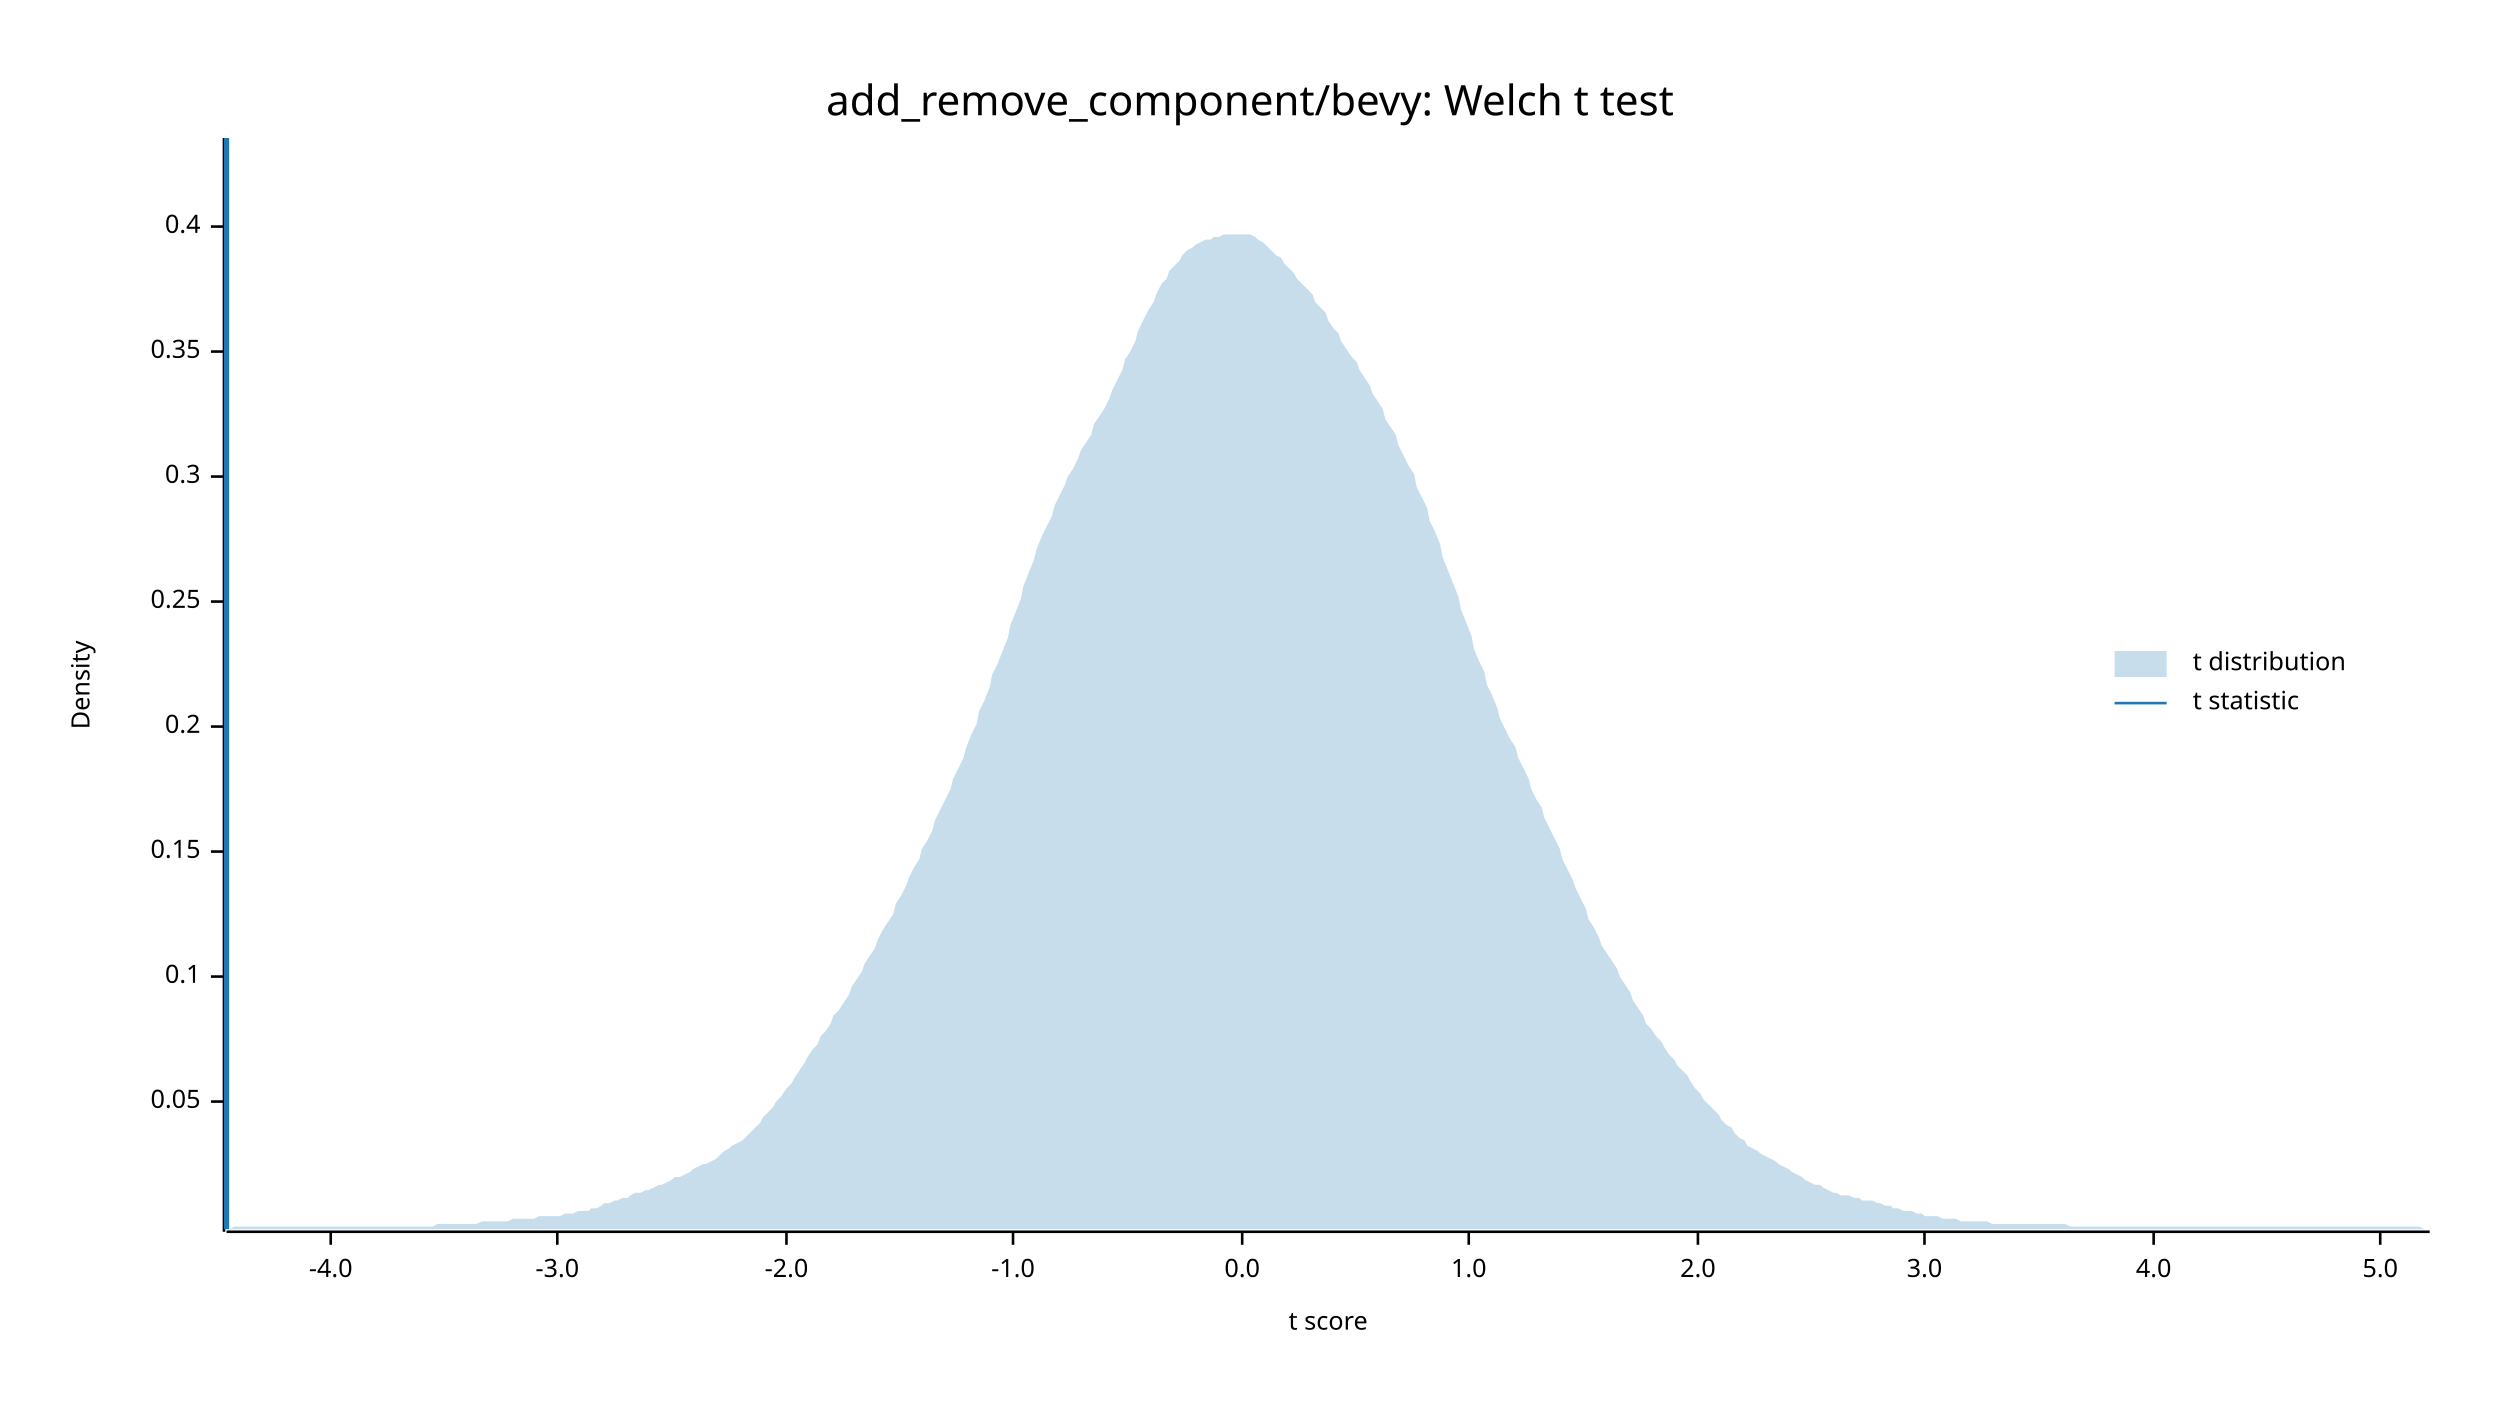
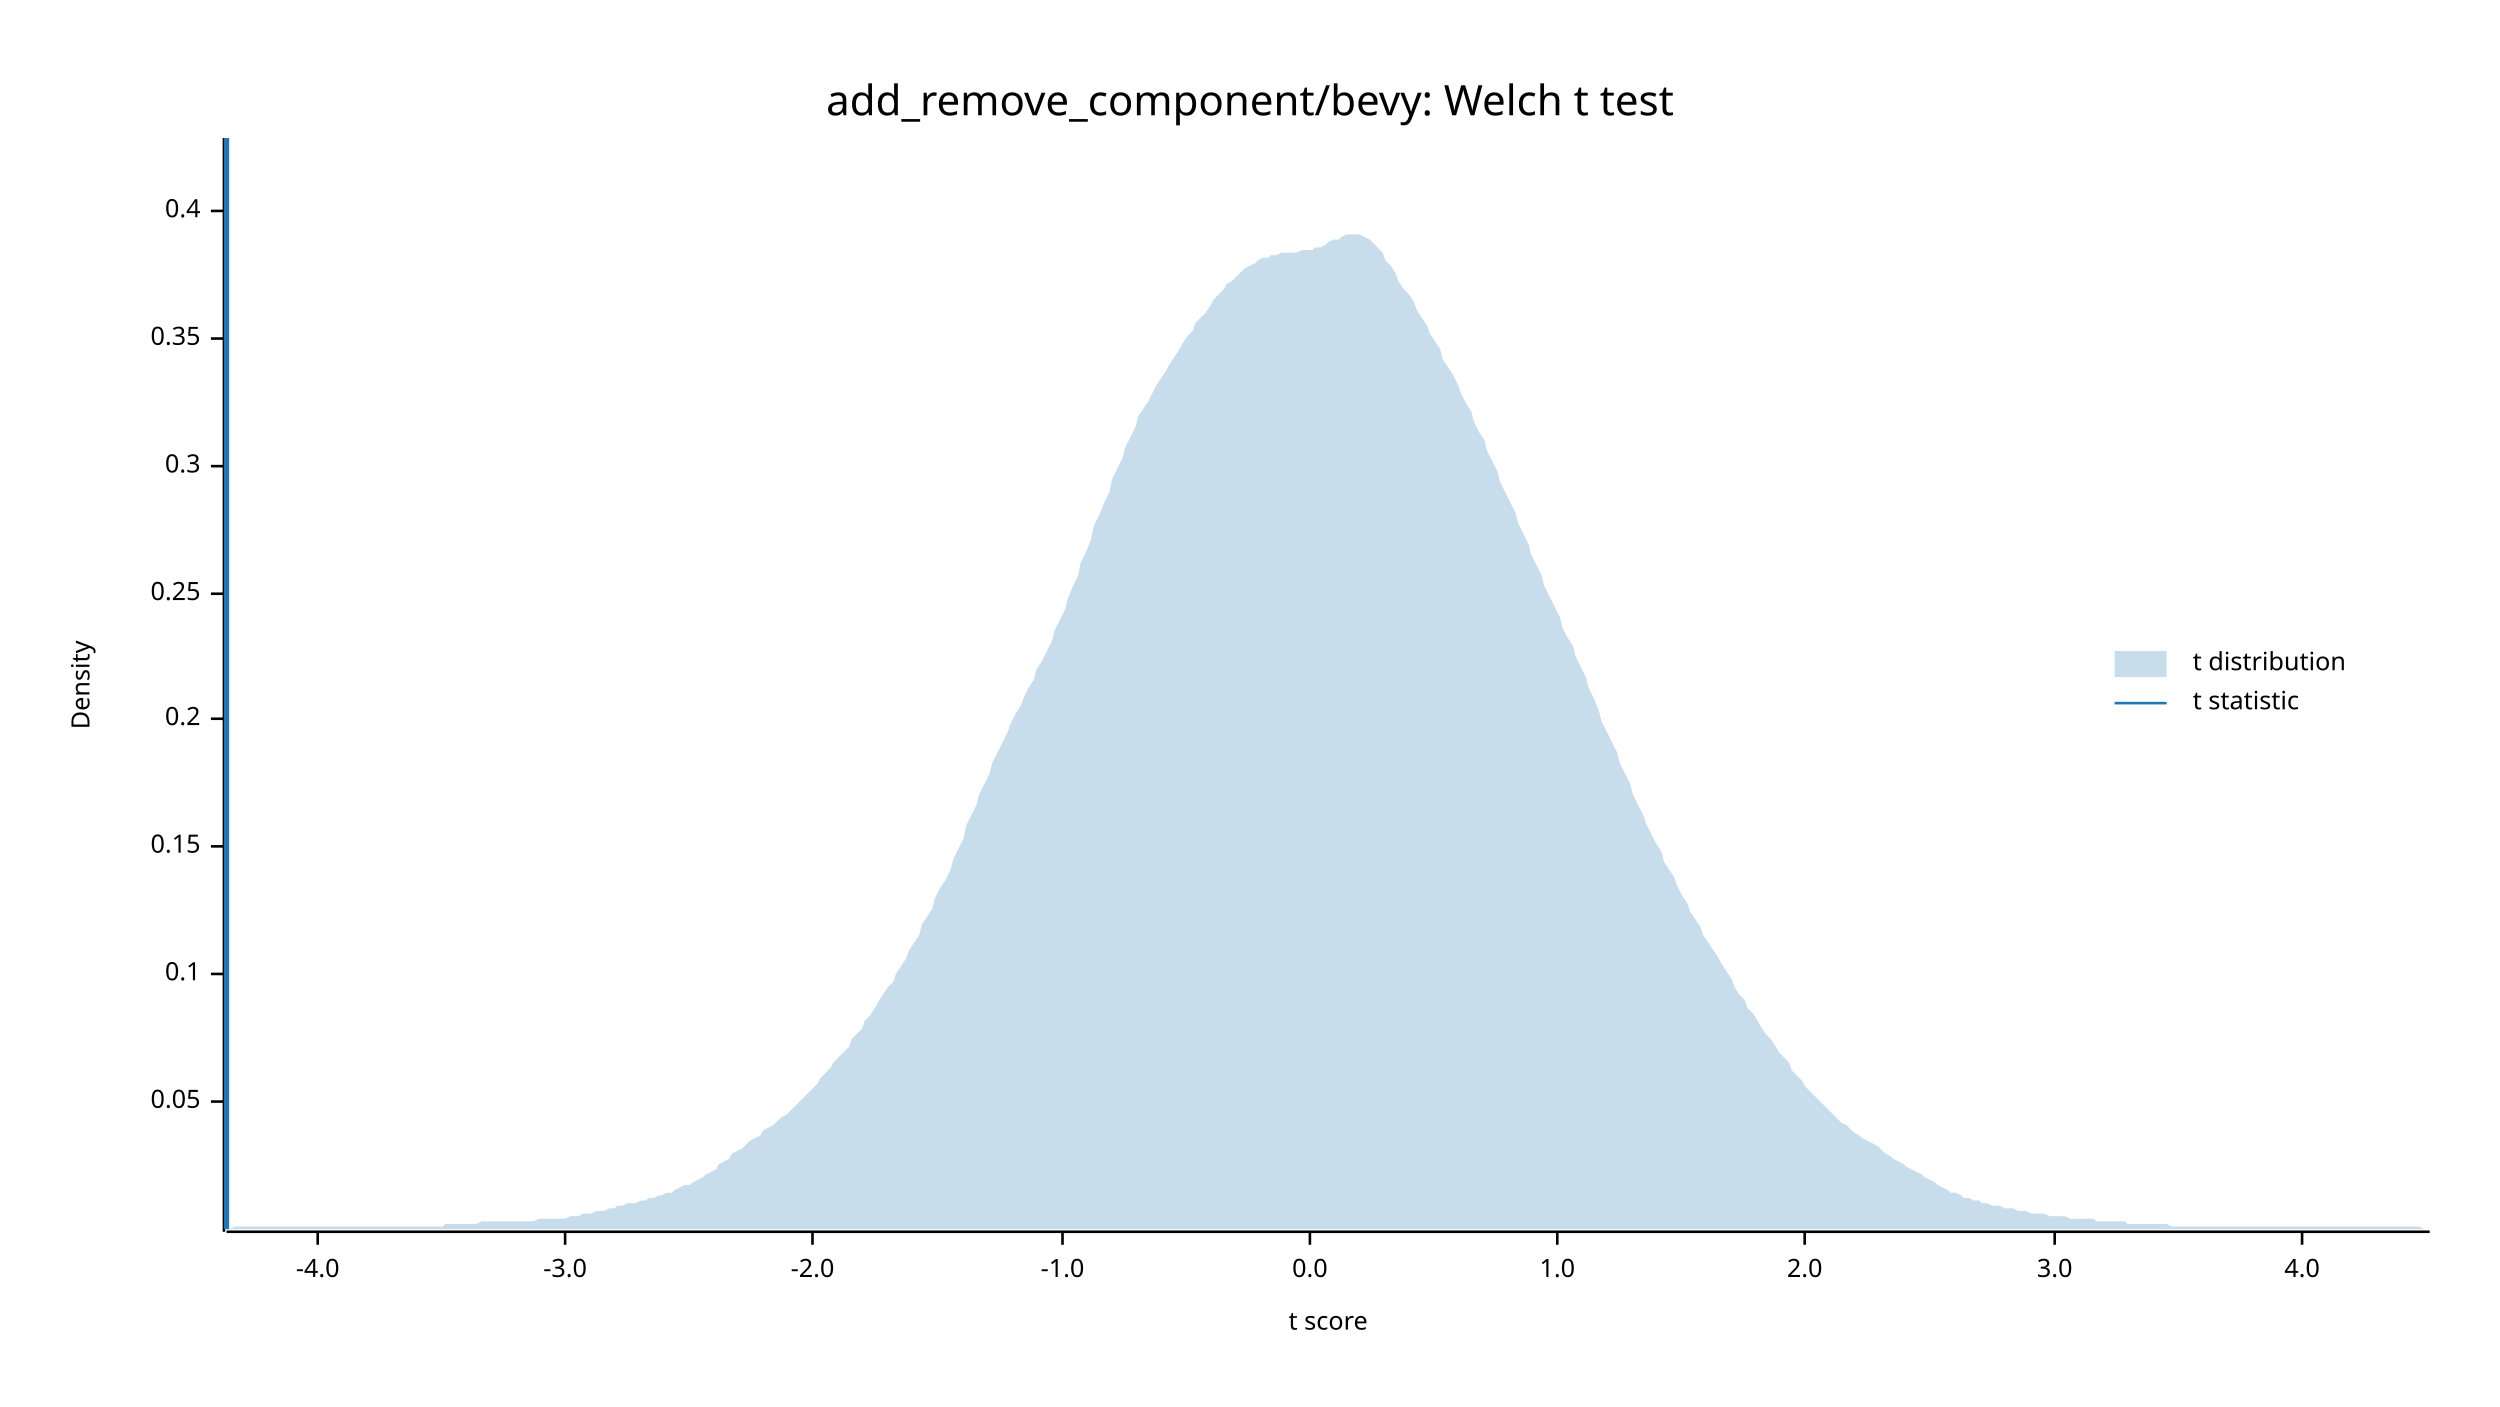
<svg xmlns="http://www.w3.org/2000/svg" width="960" height="540" viewBox="0 0 960 540">
  <text x="480" y="32" dy="0.76em" text-anchor="middle" font-family="sans-serif" font-size="16.129" opacity="1" fill="#000000">
add_remove_component/bevy: Welch t test
</text>
  <text x="27" y="263" dy="0.76em" text-anchor="middle" font-family="sans-serif" font-size="9.677" opacity="1" fill="#000000" transform="rotate(270, 27, 263)">
Density
</text>
  <text x="510" y="513" dy="-0.5ex" text-anchor="middle" font-family="sans-serif" font-size="9.677" opacity="1" fill="#000000">
t score
</text>
  <polyline fill="none" opacity="1" stroke="#000000" stroke-width="1" points="86,53 86,473 " />
  <text x="77" y="423" dy="0.5ex" text-anchor="end" font-family="sans-serif" font-size="9.677" opacity="1" fill="#000000">
0.05
</text>
  <polyline fill="none" opacity="1" stroke="#000000" stroke-width="1" points="81,423 86,423 " />
-   <text x="77" y="375" dy="0.5ex" text-anchor="end" font-family="sans-serif" font-size="9.677" opacity="1" fill="#000000">
+   <text x="77" y="374" dy="0.5ex" text-anchor="end" font-family="sans-serif" font-size="9.677" opacity="1" fill="#000000">
0.1
</text>
-   <polyline fill="none" opacity="1" stroke="#000000" stroke-width="1" points="81,375 86,375 " />
-   <text x="77" y="327" dy="0.5ex" text-anchor="end" font-family="sans-serif" font-size="9.677" opacity="1" fill="#000000">
+   <polyline fill="none" opacity="1" stroke="#000000" stroke-width="1" points="81,374 86,374 " />
+   <text x="77" y="325" dy="0.5ex" text-anchor="end" font-family="sans-serif" font-size="9.677" opacity="1" fill="#000000">
0.15
</text>
-   <polyline fill="none" opacity="1" stroke="#000000" stroke-width="1" points="81,327 86,327 " />
-   <text x="77" y="279" dy="0.5ex" text-anchor="end" font-family="sans-serif" font-size="9.677" opacity="1" fill="#000000">
+   <polyline fill="none" opacity="1" stroke="#000000" stroke-width="1" points="81,325 86,325 " />
+   <text x="77" y="276" dy="0.5ex" text-anchor="end" font-family="sans-serif" font-size="9.677" opacity="1" fill="#000000">
0.2
</text>
-   <polyline fill="none" opacity="1" stroke="#000000" stroke-width="1" points="81,279 86,279 " />
-   <text x="77" y="231" dy="0.5ex" text-anchor="end" font-family="sans-serif" font-size="9.677" opacity="1" fill="#000000">
+   <polyline fill="none" opacity="1" stroke="#000000" stroke-width="1" points="81,276 86,276 " />
+   <text x="77" y="228" dy="0.5ex" text-anchor="end" font-family="sans-serif" font-size="9.677" opacity="1" fill="#000000">
0.25
</text>
-   <polyline fill="none" opacity="1" stroke="#000000" stroke-width="1" points="81,231 86,231 " />
-   <text x="77" y="183" dy="0.5ex" text-anchor="end" font-family="sans-serif" font-size="9.677" opacity="1" fill="#000000">
+   <polyline fill="none" opacity="1" stroke="#000000" stroke-width="1" points="81,228 86,228 " />
+   <text x="77" y="179" dy="0.5ex" text-anchor="end" font-family="sans-serif" font-size="9.677" opacity="1" fill="#000000">
0.3
</text>
-   <polyline fill="none" opacity="1" stroke="#000000" stroke-width="1" points="81,183 86,183 " />
-   <text x="77" y="135" dy="0.5ex" text-anchor="end" font-family="sans-serif" font-size="9.677" opacity="1" fill="#000000">
+   <polyline fill="none" opacity="1" stroke="#000000" stroke-width="1" points="81,179 86,179 " />
+   <text x="77" y="130" dy="0.5ex" text-anchor="end" font-family="sans-serif" font-size="9.677" opacity="1" fill="#000000">
0.35
</text>
-   <polyline fill="none" opacity="1" stroke="#000000" stroke-width="1" points="81,135 86,135 " />
-   <text x="77" y="87" dy="0.5ex" text-anchor="end" font-family="sans-serif" font-size="9.677" opacity="1" fill="#000000">
+   <polyline fill="none" opacity="1" stroke="#000000" stroke-width="1" points="81,130 86,130 " />
+   <text x="77" y="81" dy="0.5ex" text-anchor="end" font-family="sans-serif" font-size="9.677" opacity="1" fill="#000000">
0.4
</text>
-   <polyline fill="none" opacity="1" stroke="#000000" stroke-width="1" points="81,87 86,87 " />
+   <polyline fill="none" opacity="1" stroke="#000000" stroke-width="1" points="81,81 86,81 " />
  <polyline fill="none" opacity="1" stroke="#000000" stroke-width="1" points="87,473 933,473 " />
-   <text x="127" y="483" dy="0.76em" text-anchor="middle" font-family="sans-serif" font-size="9.677" opacity="1" fill="#000000">
+   <text x="122" y="483" dy="0.76em" text-anchor="middle" font-family="sans-serif" font-size="9.677" opacity="1" fill="#000000">
-4.0
</text>
-   <polyline fill="none" opacity="1" stroke="#000000" stroke-width="1" points="127,473 127,478 " />
-   <text x="214" y="483" dy="0.76em" text-anchor="middle" font-family="sans-serif" font-size="9.677" opacity="1" fill="#000000">
+   <polyline fill="none" opacity="1" stroke="#000000" stroke-width="1" points="122,473 122,478 " />
+   <text x="217" y="483" dy="0.76em" text-anchor="middle" font-family="sans-serif" font-size="9.677" opacity="1" fill="#000000">
-3.0
</text>
-   <polyline fill="none" opacity="1" stroke="#000000" stroke-width="1" points="214,473 214,478 " />
-   <text x="302" y="483" dy="0.76em" text-anchor="middle" font-family="sans-serif" font-size="9.677" opacity="1" fill="#000000">
+   <polyline fill="none" opacity="1" stroke="#000000" stroke-width="1" points="217,473 217,478 " />
+   <text x="312" y="483" dy="0.76em" text-anchor="middle" font-family="sans-serif" font-size="9.677" opacity="1" fill="#000000">
-2.0
</text>
-   <polyline fill="none" opacity="1" stroke="#000000" stroke-width="1" points="302,473 302,478 " />
-   <text x="389" y="483" dy="0.76em" text-anchor="middle" font-family="sans-serif" font-size="9.677" opacity="1" fill="#000000">
+   <polyline fill="none" opacity="1" stroke="#000000" stroke-width="1" points="312,473 312,478 " />
+   <text x="408" y="483" dy="0.76em" text-anchor="middle" font-family="sans-serif" font-size="9.677" opacity="1" fill="#000000">
-1.0
</text>
-   <polyline fill="none" opacity="1" stroke="#000000" stroke-width="1" points="389,473 389,478 " />
-   <text x="477" y="483" dy="0.76em" text-anchor="middle" font-family="sans-serif" font-size="9.677" opacity="1" fill="#000000">
+   <polyline fill="none" opacity="1" stroke="#000000" stroke-width="1" points="408,473 408,478 " />
+   <text x="503" y="483" dy="0.76em" text-anchor="middle" font-family="sans-serif" font-size="9.677" opacity="1" fill="#000000">
0.0
</text>
-   <polyline fill="none" opacity="1" stroke="#000000" stroke-width="1" points="477,473 477,478 " />
-   <text x="564" y="483" dy="0.76em" text-anchor="middle" font-family="sans-serif" font-size="9.677" opacity="1" fill="#000000">
+   <polyline fill="none" opacity="1" stroke="#000000" stroke-width="1" points="503,473 503,478 " />
+   <text x="598" y="483" dy="0.76em" text-anchor="middle" font-family="sans-serif" font-size="9.677" opacity="1" fill="#000000">
1.0
</text>
-   <polyline fill="none" opacity="1" stroke="#000000" stroke-width="1" points="564,473 564,478 " />
-   <text x="652" y="483" dy="0.76em" text-anchor="middle" font-family="sans-serif" font-size="9.677" opacity="1" fill="#000000">
+   <polyline fill="none" opacity="1" stroke="#000000" stroke-width="1" points="598,473 598,478 " />
+   <text x="693" y="483" dy="0.76em" text-anchor="middle" font-family="sans-serif" font-size="9.677" opacity="1" fill="#000000">
2.0
</text>
-   <polyline fill="none" opacity="1" stroke="#000000" stroke-width="1" points="652,473 652,478 " />
-   <text x="739" y="483" dy="0.76em" text-anchor="middle" font-family="sans-serif" font-size="9.677" opacity="1" fill="#000000">
+   <polyline fill="none" opacity="1" stroke="#000000" stroke-width="1" points="693,473 693,478 " />
+   <text x="789" y="483" dy="0.76em" text-anchor="middle" font-family="sans-serif" font-size="9.677" opacity="1" fill="#000000">
3.0
</text>
-   <polyline fill="none" opacity="1" stroke="#000000" stroke-width="1" points="739,473 739,478 " />
-   <text x="827" y="483" dy="0.76em" text-anchor="middle" font-family="sans-serif" font-size="9.677" opacity="1" fill="#000000">
+   <polyline fill="none" opacity="1" stroke="#000000" stroke-width="1" points="789,473 789,478 " />
+   <text x="884" y="483" dy="0.76em" text-anchor="middle" font-family="sans-serif" font-size="9.677" opacity="1" fill="#000000">
4.0
</text>
-   <polyline fill="none" opacity="1" stroke="#000000" stroke-width="1" points="827,473 827,478 " />
-   <text x="914" y="483" dy="0.76em" text-anchor="middle" font-family="sans-serif" font-size="9.677" opacity="1" fill="#000000">
- 5.0
- </text>
-   <polyline fill="none" opacity="1" stroke="#000000" stroke-width="1" points="914,473 914,478 " />
-   <polygon opacity="0.25" fill="#1F78B4" points="87,472 88,472 90,471 92,471 93,471 95,471 97,471 98,471 100,471 102,471 103,471 105,471 107,471 109,471 110,471 112,471 114,471 115,471 117,471 119,471 120,471 122,471 124,471 125,471 127,471 129,471 131,471 132,471 134,471 136,471 137,471 139,471 141,471 142,471 144,471 146,471 148,471 149,471 151,471 153,471 154,471 156,471 158,471 159,471 161,471 163,471 164,471 166,471 168,470 170,470 171,470 173,470 175,470 176,470 178,470 180,470 181,470 183,470 185,469 187,469 188,469 190,469 192,469 193,469 195,469 197,468 198,468 200,468 202,468 203,468 205,468 207,467 209,467 210,467 212,467 214,467 215,467 217,466 219,466 220,466 222,465 224,465 226,465 227,464 229,464 231,463 232,462 234,462 236,461 237,461 239,460 241,460 242,459 244,458 246,458 248,457 249,457 251,456 253,455 254,455 256,454 258,453 259,452 261,452 263,451 265,450 266,449 268,448 270,447 271,447 273,446 275,445 276,444 278,442 280,441 281,440 283,439 285,438 287,436 288,435 290,433 292,431 293,429 295,427 297,425 298,423 300,421 302,418 304,416 305,414 307,411 309,408 310,406 312,403 314,401 315,398 317,396 319,393 320,390 322,388 324,385 326,382 327,379 329,376 331,373 332,370 334,367 336,364 337,361 339,357 341,354 343,351 344,347 346,344 348,340 349,337 351,333 353,330 354,326 356,323 358,319 359,315 361,311 363,307 365,303 366,299 368,295 370,291 371,287 373,282 375,278 376,273 378,269 380,264 381,259 383,255 385,250 387,245 388,240 390,235 392,230 393,225 395,220 397,215 398,211 400,206 402,202 404,198 405,194 407,190 409,186 410,183 412,180 414,176 415,173 417,170 419,167 420,163 422,160 424,157 426,153 427,150 429,146 431,142 432,138 434,135 436,131 437,127 439,123 441,119 443,116 444,113 446,109 448,107 449,104 451,102 453,100 454,98 456,96 458,95 459,94 461,93 463,92 465,92 466,91 468,91 470,90 471,90 473,90 475,90 476,90 478,90 480,90 482,91 483,92 485,93 487,95 488,96 490,98 492,99 493,101 495,103 497,105 498,107 500,109 502,111 504,113 505,116 507,118 509,120 510,123 512,126 514,128 515,131 517,134 519,137 521,139 522,142 524,145 526,148 527,151 529,154 531,157 532,161 534,164 536,167 537,171 539,175 541,179 543,182 544,187 546,191 548,195 549,200 551,204 553,209 554,214 556,219 558,224 560,229 561,234 563,239 565,244 566,249 568,254 570,258 571,263 573,267 575,272 576,276 578,280 580,284 582,287 583,291 585,295 587,299 588,303 590,307 592,310 593,314 595,318 597,322 599,326 600,330 602,334 604,338 605,341 607,345 609,349 610,353 612,356 614,360 615,363 617,366 619,369 621,372 622,375 624,378 626,381 627,384 629,387 631,390 632,393 634,395 636,398 638,400 639,402 641,405 643,407 644,409 646,411 648,413 649,415 651,418 653,420 654,422 656,424 658,426 660,428 661,430 663,432 665,433 666,435 668,437 670,438 671,440 673,441 675,442 676,443 678,444 680,445 682,446 683,447 685,448 687,449 688,450 690,451 692,452 693,453 695,454 697,455 699,455 700,456 702,457 704,458 705,458 707,459 709,459 710,459 712,460 714,460 715,461 717,461 719,461 721,462 722,462 724,463 726,463 727,464 729,464 731,465 732,465 734,465 736,466 738,466 739,467 741,467 743,467 744,467 746,468 748,468 749,468 751,468 753,469 754,469 756,469 758,469 760,469 761,469 763,469 765,470 766,470 768,470 770,470 771,470 773,470 775,470 777,470 778,470 780,470 782,470 783,470 785,470 787,470 788,470 790,470 792,470 793,470 795,471 797,471 799,471 800,471 802,471 804,471 805,471 807,471 809,471 810,471 812,471 814,471 816,471 817,471 819,471 821,471 822,471 824,471 826,471 827,471 829,471 831,471 832,471 834,471 836,471 838,471 839,471 841,471 843,471 844,471 846,471 848,471 849,471 851,471 853,471 855,471 856,471 858,471 860,471 861,471 863,471 865,471 866,471 868,471 870,471 871,471 873,471 875,471 877,471 878,471 880,471 882,471 883,471 885,471 887,471 888,471 890,471 892,471 894,471 895,471 897,471 899,471 900,471 902,471 904,471 905,471 907,471 909,471 910,471 912,471 914,471 916,471 917,471 919,471 921,471 922,471 924,471 926,471 927,471 929,471 931,472 933,472 933,472 87,472 " />
+   <polyline fill="none" opacity="1" stroke="#000000" stroke-width="1" points="884,473 884,478 " />
+   <polygon opacity="0.25" fill="#1F78B4" points="87,472 88,472 90,471 92,471 93,471 95,471 97,471 98,471 100,471 102,471 103,471 105,471 107,471 109,471 110,471 112,471 114,471 115,471 117,471 119,471 120,471 122,471 124,471 125,471 127,471 129,471 131,471 132,471 134,471 136,471 137,471 139,471 141,471 142,471 144,471 146,471 148,471 149,471 151,471 153,471 154,471 156,471 158,471 159,471 161,471 163,471 164,471 166,471 168,471 170,471 171,470 173,470 175,470 176,470 178,470 180,470 181,470 183,470 185,469 187,469 188,469 190,469 192,469 193,469 195,469 197,469 198,469 200,469 202,469 203,469 205,469 207,468 209,468 210,468 212,468 214,468 215,468 217,468 219,467 220,467 222,467 224,466 226,466 227,466 229,465 231,465 232,465 234,464 236,464 237,463 239,463 241,462 242,462 244,462 246,461 248,461 249,460 251,460 253,459 254,459 256,458 258,458 259,457 261,456 263,455 265,455 266,454 268,453 270,452 271,451 273,450 275,449 276,447 278,446 280,445 281,443 283,442 285,441 287,439 288,438 290,437 292,436 293,434 295,433 297,432 298,431 300,429 302,428 304,426 305,425 307,423 309,421 310,420 312,418 314,416 315,414 317,412 319,410 320,408 322,406 324,404 326,402 327,399 329,397 331,395 332,392 334,390 336,387 337,385 339,382 341,379 343,377 344,374 346,371 348,368 349,365 351,362 353,359 354,355 356,352 358,349 359,345 361,341 363,338 365,334 366,330 368,326 370,322 371,317 373,313 375,309 376,305 378,301 380,297 381,293 383,289 385,285 387,281 388,278 390,274 392,271 393,268 395,264 397,261 398,257 400,254 402,250 404,246 405,242 407,238 409,234 410,230 412,225 414,221 415,216 417,212 419,207 420,202 422,198 424,193 426,189 427,184 429,180 431,176 432,172 434,168 436,164 437,160 439,157 441,154 443,150 444,148 446,145 448,142 449,140 451,137 453,134 454,132 456,129 458,127 459,124 461,122 463,120 465,117 466,115 468,113 470,111 471,109 473,108 475,106 476,105 478,103 480,102 482,101 483,100 485,99 487,99 488,98 490,98 492,97 493,97 495,97 497,97 498,97 500,96 502,96 504,96 505,95 507,95 509,94 510,93 512,92 514,92 515,91 517,90 519,90 521,90 522,90 524,91 526,92 527,93 529,95 531,97 532,100 534,102 536,105 537,108 539,111 541,113 543,116 544,119 546,122 548,125 549,128 551,131 553,134 554,138 556,141 558,144 560,148 561,151 563,155 565,158 566,162 568,166 570,169 571,173 573,177 575,181 576,185 578,189 580,193 582,197 583,201 585,205 587,209 588,213 590,217 592,221 593,225 595,229 597,233 599,237 600,241 602,245 604,248 605,252 607,256 609,260 610,264 612,268 614,273 615,277 617,281 619,285 621,289 622,293 624,297 626,301 627,305 629,309 631,313 632,316 634,320 636,324 638,327 639,331 641,334 643,337 644,340 646,344 648,347 649,350 651,353 653,356 654,359 656,362 658,365 660,368 661,370 663,373 665,376 666,379 668,382 670,384 671,387 673,389 675,392 676,394 678,397 680,399 682,402 683,404 685,406 687,408 688,411 690,413 692,415 693,417 695,419 697,421 699,423 700,424 702,426 704,428 705,429 707,431 709,432 710,433 712,435 714,436 715,437 717,438 719,439 721,440 722,441 724,443 726,444 727,445 729,446 731,447 732,448 734,449 736,450 738,451 739,452 741,453 743,454 744,455 746,456 748,457 749,458 751,458 753,459 754,460 756,460 758,461 760,461 761,462 763,462 765,463 766,463 768,463 770,464 771,464 773,464 775,465 777,465 778,465 780,466 782,466 783,466 785,466 787,467 788,467 790,467 792,467 793,467 795,468 797,468 799,468 800,468 802,468 804,468 805,469 807,469 809,469 810,469 812,469 814,469 816,469 817,470 819,470 821,470 822,470 824,470 826,470 827,470 829,470 831,470 832,470 834,471 836,471 838,471 839,471 841,471 843,471 844,471 846,471 848,471 849,471 851,471 853,471 855,471 856,471 858,471 860,471 861,471 863,471 865,471 866,471 868,471 870,471 871,471 873,471 875,471 877,471 878,471 880,471 882,471 883,471 885,471 887,471 888,471 890,471 892,471 894,471 895,471 897,471 899,471 900,471 902,471 904,471 905,471 907,471 909,471 910,471 912,471 914,471 916,471 917,471 919,471 921,471 922,471 924,471 926,471 927,471 929,471 931,472 933,472 933,472 87,472 " />
  <polyline fill="none" opacity="1" stroke="#1F78B4" stroke-width="2" points="87,472 87,53 " />
  <text x="842" y="250" dy="0.76em" text-anchor="start" font-family="sans-serif" font-size="9.677" opacity="1" fill="#000000">
t distribution
</text>
  <text x="842" y="265" dy="0.76em" text-anchor="start" font-family="sans-serif" font-size="9.677" opacity="1" fill="#000000">
t statistic
</text>
  <rect x="812" y="250" width="20" height="10" opacity="0.25" fill="#1F78B4" stroke="none" />
  <polyline fill="none" opacity="1" stroke="#1F78B4" stroke-width="1" points="812,270 832,270 " />
</svg>
